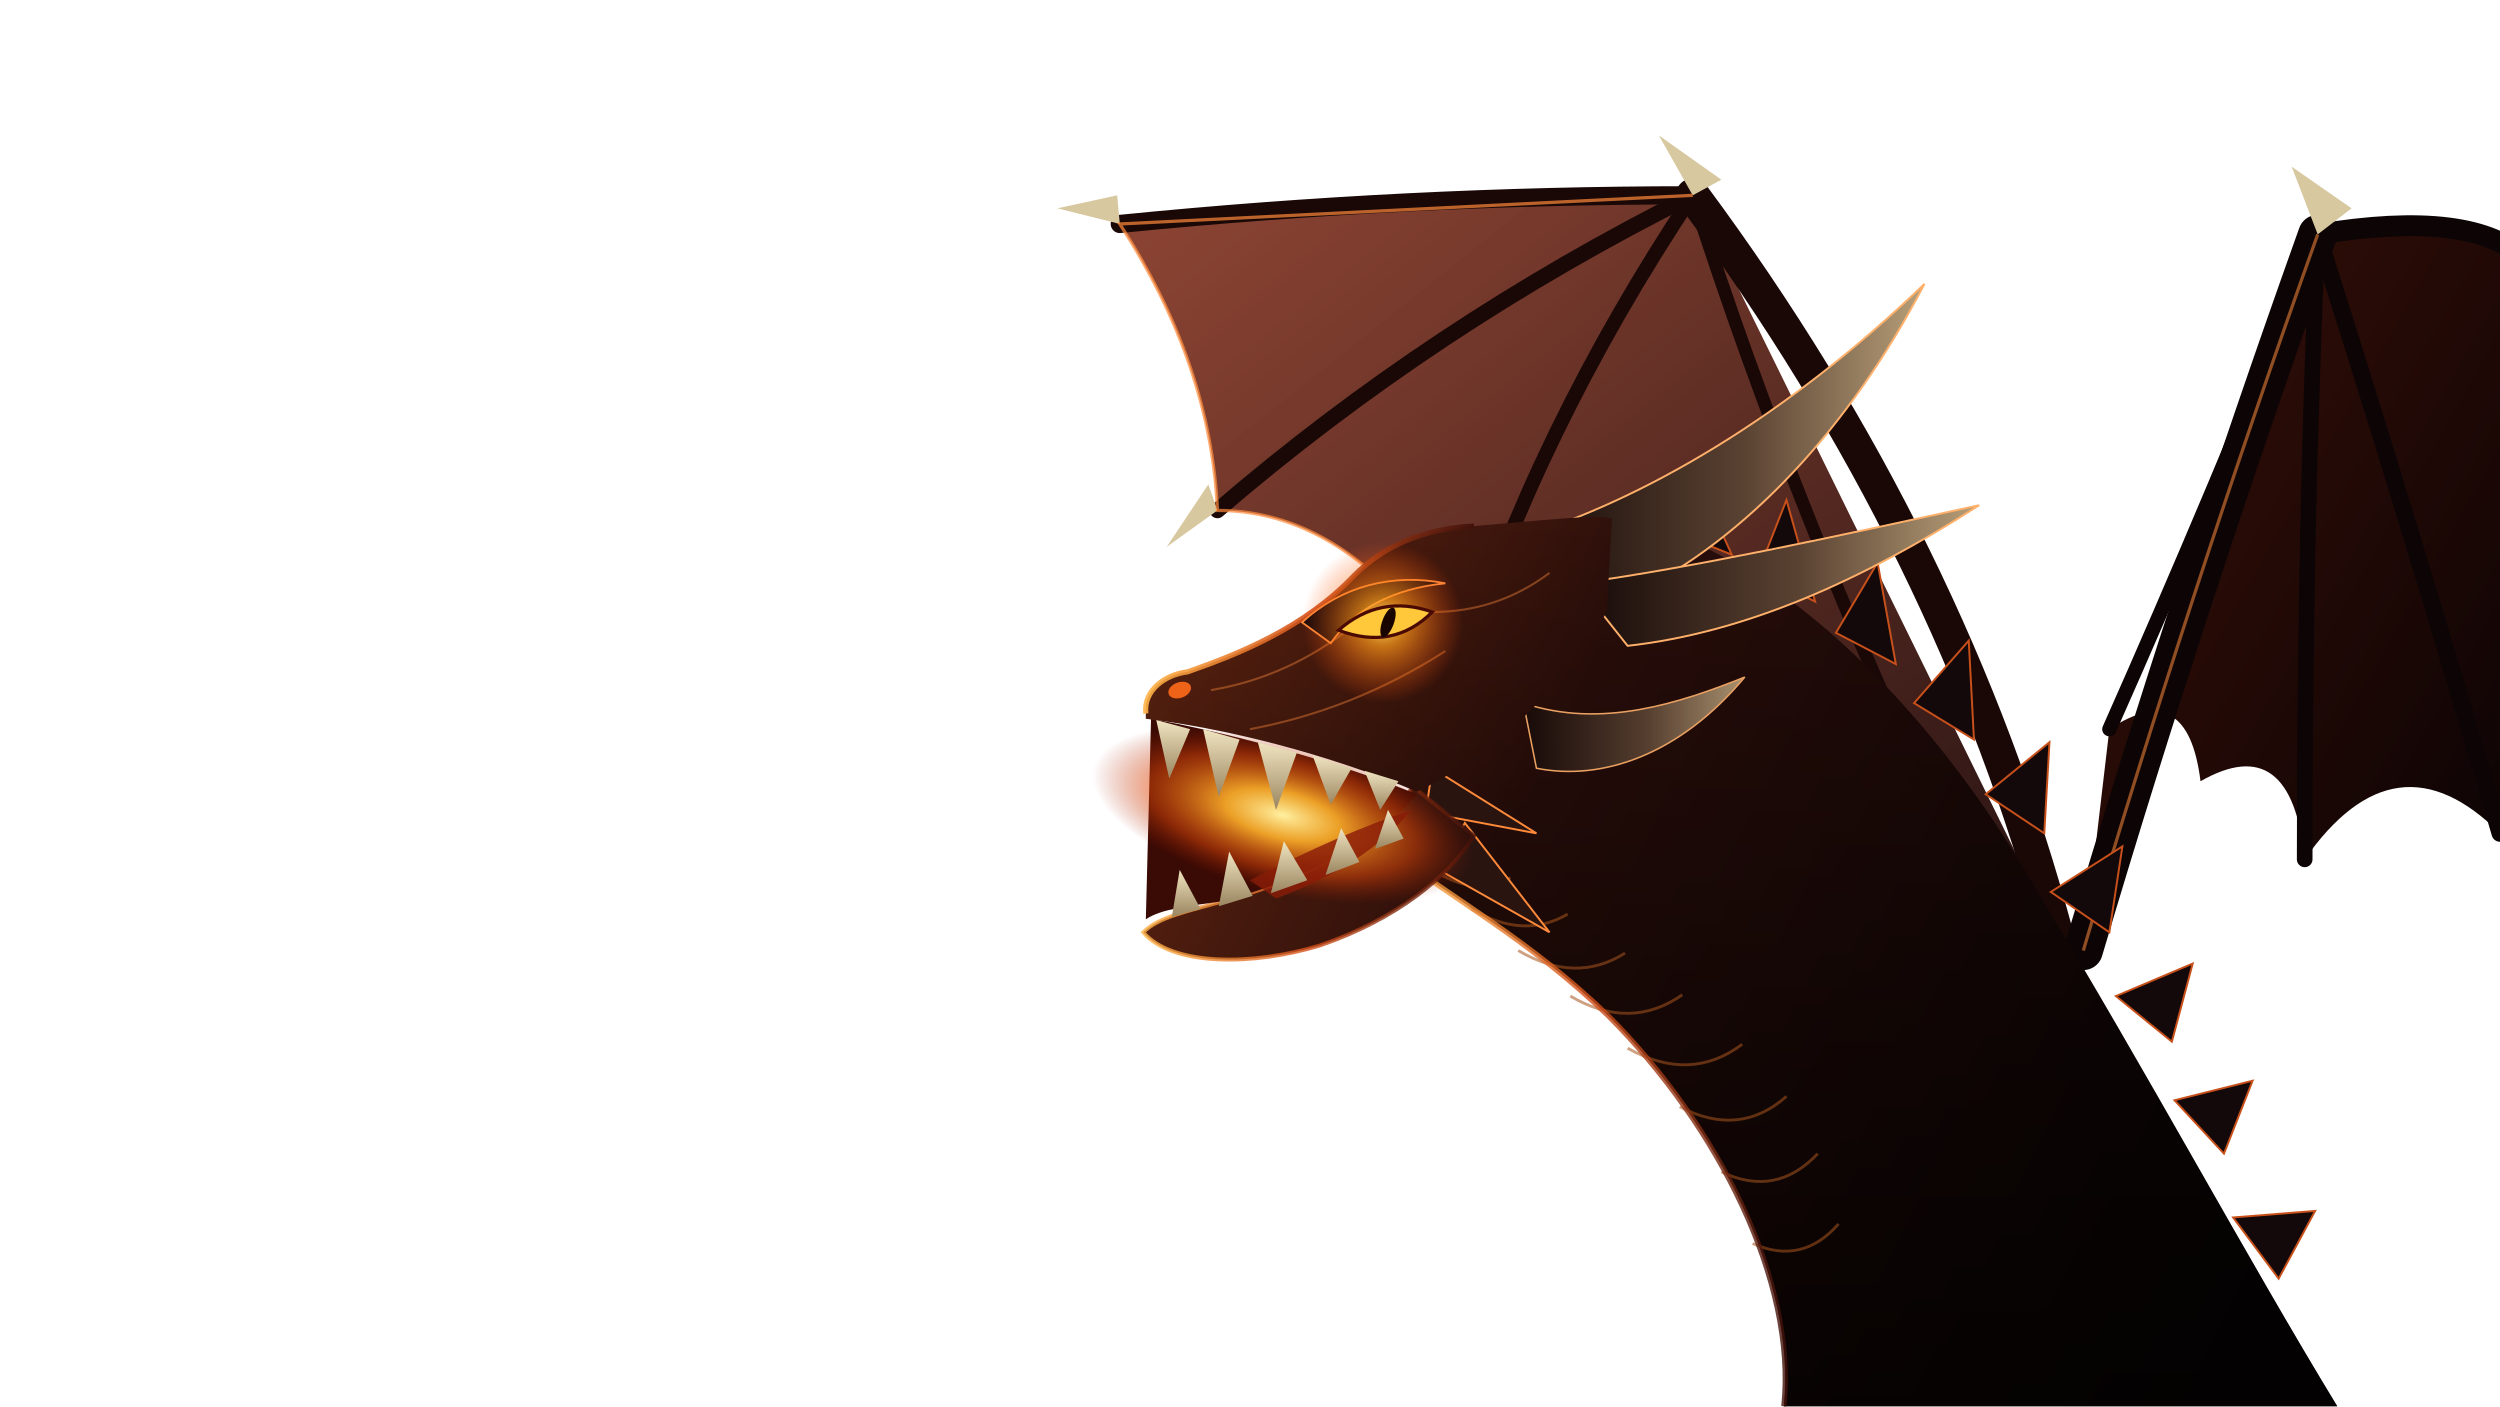
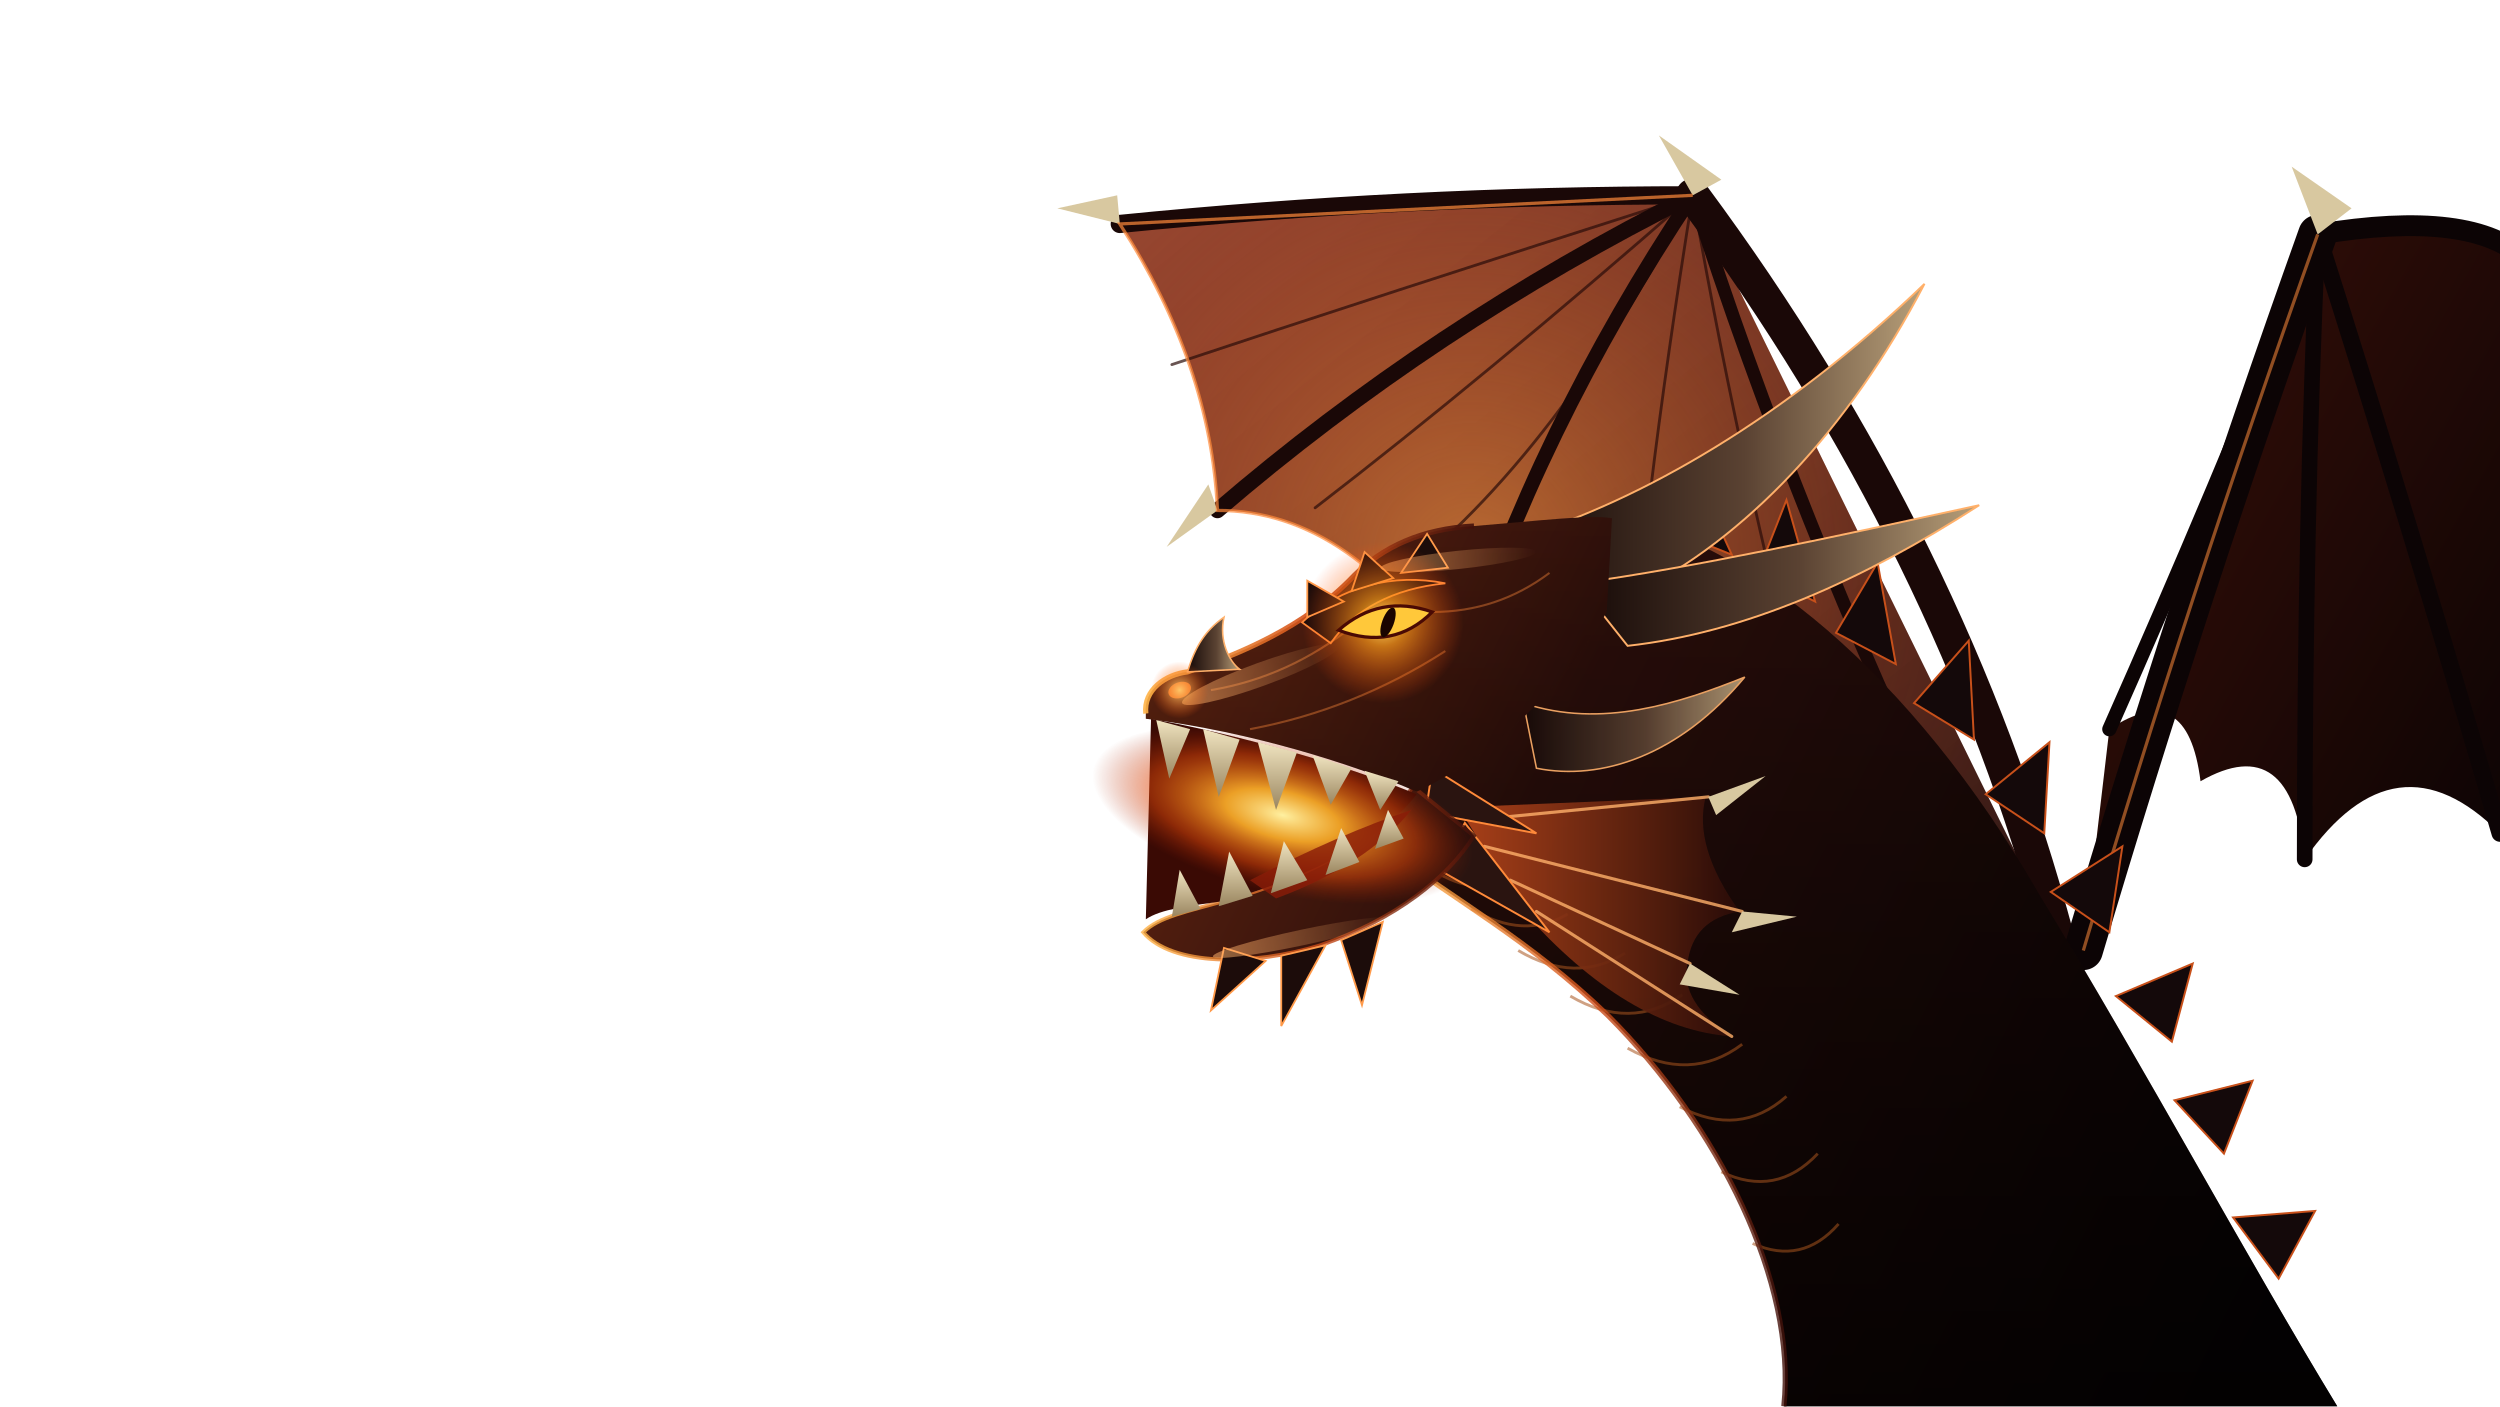
<svg xmlns="http://www.w3.org/2000/svg" width="1920" height="1080" viewBox="0 0 1920 1080">
  <defs>
    <linearGradient id="body" gradientUnits="userSpaceOnUse" x1="860" y1="420" x2="1800" y2="900">
      <stop offset="0" stop-color="#6a2812" />
      <stop offset="0.35" stop-color="#2a0e0a" />
      <stop offset="1" stop-color="#080304" />
    </linearGradient>
    <linearGradient id="bodyV" gradientUnits="userSpaceOnUse" x1="0" y1="380" x2="0" y2="1080">
      <stop offset="0" stop-color="#000000" stop-opacity="0" />
      <stop offset="1" stop-color="#000000" stop-opacity="0.65" />
    </linearGradient>
    <linearGradient id="rim" x1="0" y1="0" x2="1" y2="0">
      <stop offset="0" stop-color="#ffb347" />
      <stop offset="0.5" stop-color="#d4501a" />
      <stop offset="1" stop-color="#40100a" />
    </linearGradient>
    <linearGradient id="membrane" x1="0" y1="0" x2="1" y2="1">
      <stop offset="0" stop-color="#7a2410" stop-opacity="0.85" />
      <stop offset="1" stop-color="#1a0606" stop-opacity="0.95" />
    </linearGradient>
    <linearGradient id="membraneNear" x1="0" y1="0" x2="1" y2="1">
      <stop offset="0" stop-color="#3a1008" />
      <stop offset="1" stop-color="#0a0304" />
    </linearGradient>
    <linearGradient id="horn" x1="0" y1="0" x2="1" y2="0">
      <stop offset="0" stop-color="#150907" />
      <stop offset="0.55" stop-color="#5a4232" />
      <stop offset="1" stop-color="#b8a07a" />
    </linearGradient>
    <radialGradient id="eyeGlow" cx="0.5" cy="0.5" r="0.5">
      <stop offset="0" stop-color="#ffe070" stop-opacity="1" />
      <stop offset="0.3" stop-color="#ff9a1a" stop-opacity="0.7" />
      <stop offset="1" stop-color="#ff4a0a" stop-opacity="0" />
    </radialGradient>
    <radialGradient id="mouthGlow" cx="0.5" cy="0.5" r="0.5">
      <stop offset="0" stop-color="#fff0a0" stop-opacity="1" />
      <stop offset="0.3" stop-color="#ffb02a" stop-opacity="0.9" />
      <stop offset="0.7" stop-color="#e0480a" stop-opacity="0.5" />
      <stop offset="1" stop-color="#a02004" stop-opacity="0" />
    </radialGradient>
    <linearGradient id="tooth" x1="0" y1="0" x2="0" y2="1">
      <stop offset="0" stop-color="#f0e4c0" />
      <stop offset="1" stop-color="#9a8660" />
    </linearGradient>
+     <radialGradient id="wingGlow" gradientUnits="userSpaceOnUse" cx="1130" cy="430" r="520">
+       <stop offset="0" stop-color="#ff9a3c" stop-opacity="0.55" />
+       <stop offset="0.6" stop-color="#d4501a" stop-opacity="0.18" />
+       <stop offset="1" stop-color="#d4501a" stop-opacity="0" />
+     </radialGradient>
+     <linearGradient id="fin" x1="0" y1="0" x2="1" y2="0">
+       <stop offset="0" stop-color="#b8461a" stop-opacity="0.9" />
+       <stop offset="1" stop-color="#2a0c08" stop-opacity="0.95" />
+     </linearGradient>
+     <linearGradient id="hl" x1="0" y1="0" x2="1" y2="0">
+       <stop offset="0" stop-color="#ffb06a" stop-opacity="0.55" />
+       <stop offset="1" stop-color="#ffb06a" stop-opacity="0" />
+     </linearGradient>
+     <radialGradient id="nostrilGlow" cx="0.5" cy="0.5" r="0.5">
+       <stop offset="0" stop-color="#ffd070" stop-opacity="0.9" />
+       <stop offset="1" stop-color="#ff5a0a" stop-opacity="0" />
+     </radialGradient>
  </defs>
  <g>
    <path d="M1300 150 L860 172 Q930 280 935 392 Q1040 392 1120 520 Q1330 520 1500 650 L1580 720 Z" fill="url(#membrane)" />
+     <path d="M1300 150 L860 172 Q930 280 935 392 Q1040 392 1120 520 Q1330 520 1500 650 L1580 720 Z" fill="url(#wingGlow)" />
+     <g fill="none" stroke="#2a0c08" stroke-width="2.2" opacity="0.7" stroke-linecap="round">
+       <path d="M1300 150 Q1050 230 900 280" />
+       <path d="M1300 150 Q1140 290 1010 390" />
+       <path d="M1300 150 Q1190 360 1060 455" />
+       <path d="M1300 150 Q1260 400 1250 560" />
+       <path d="M1300 150 Q1340 380 1400 600" />
+       <path d="M1500 650 Q1380 560 1250 540" />
+     </g>
    <g fill="none" stroke="#1a0807" stroke-linecap="round">
      <path d="M1580 720 Q1500 420 1300 150" stroke-width="26" />
      <path d="M1300 150 Q1080 150 860 172" stroke-width="14" />
      <path d="M1300 150 Q1100 250 935 392" stroke-width="12" />
      <path d="M1300 150 Q1180 330 1120 520" stroke-width="11" />
      <path d="M1300 150 Q1380 400 1500 650" stroke-width="10" />
    </g>
    <path d="M1300 150 L1274 104 L1322 138 Z" fill="#d8c8a0" />
    <path d="M860 172 L812 160 L858 150 Z" fill="#d8c8a0" />
    <path d="M935 392 L896 420 L928 372 Z" fill="#d8c8a0" />
    <path d="M1300 150 L860 172 Q930 280 935 392 Q1040 392 1120 520" fill="none" stroke="#ff8a3a" stroke-width="2.5" opacity="0.7" />
  </g>
  <g>
    <path d="M1780 180 Q1860 150 1920 190 L1920 640 Q1840 560 1770 660 Q1760 560 1690 600 Q1680 520 1620 560 L1600 730 Z" fill="url(#membraneNear)" />
    <g fill="none" stroke="#0c0405" stroke-linecap="round">
      <path d="M1600 730 Q1680 460 1780 180" stroke-width="30" />
      <path d="M1780 180 Q1900 160 1940 200" stroke-width="16" />
      <path d="M1780 180 Q1850 400 1920 640" stroke-width="13" />
      <path d="M1780 180 Q1770 400 1770 660" stroke-width="12" />
      <path d="M1780 180 Q1700 380 1620 560" stroke-width="11" />
    </g>
    <path d="M1780 180 L1760 128 L1806 160 Z" fill="#d8c8a0" />
    <path d="M1780 180 Q1680 460 1600 730" fill="none" stroke="#ff8a3a" stroke-width="2.5" opacity="0.55" />
  </g>
  <g fill="#14090a" stroke="#c8501a" stroke-width="1.5">
    <path d="M1290 410 L1300 360 L1330 426 Z" />
    <path d="M1350 440 L1372 384 L1394 462 Z" />
    <path d="M1410 486 L1442 432 L1456 510 Z" />
    <path d="M1470 540 L1512 492 L1516 568 Z" />
    <path d="M1525 610 L1574 570 L1570 640 Z" />
    <path d="M1575 685 L1630 650 L1620 716 Z" />
    <path d="M1625 765 L1684 740 L1668 800 Z" />
    <path d="M1670 845 L1730 830 L1708 886 Z" />
    <path d="M1715 935 L1778 930 L1750 982 Z" />
  </g>
  <path id="neck" d="M1230 395 C1340 410 1470 520 1565 685 C1650 825 1725 965 1795 1080 L1370 1080 C1380 985 1320 865 1235 780 C1175 722 1115 690 1070 655 L1085 600 C1140 560 1205 495 1230 395 Z" fill="url(#body)" />
  <path d="M1230 395 C1340 410 1470 520 1565 685 C1650 825 1725 965 1795 1080 L1370 1080 C1380 985 1320 865 1235 780 C1175 722 1115 690 1070 655 L1085 600 C1140 560 1205 495 1230 395 Z" fill="url(#bodyV)" />
  <g fill="none" stroke="#a8541e" stroke-width="2.2" opacity="0.55">
    <path d="M1100 668 Q1135 690 1160 674" />
    <path d="M1130 698 Q1170 722 1204 702" />
    <path d="M1166 730 Q1210 756 1248 732" />
    <path d="M1206 765 Q1252 792 1292 764" />
    <path d="M1250 805 Q1298 832 1338 802" />
    <path d="M1290 850 Q1336 874 1372 842" />
    <path d="M1322 900 Q1364 920 1396 886" />
    <path d="M1346 955 Q1384 972 1412 940" />
  </g>
  <path d="M1085 606 C1115 585 1150 560 1180 520" fill="none" stroke="#ff9a3a" stroke-width="3" opacity="0.5" />
  <path d="M1070 655 C1115 690 1175 722 1235 780 C1320 865 1380 985 1370 1080" fill="none" stroke="url(#rim)" stroke-width="4" opacity="0.8" />
+   <path d="M1120 620 L1310 612 Q1300 650 1336 700 Q1300 706 1296 740 Q1290 770 1330 796 Q1250 790 1170 700 Z" fill="url(#fin)" />
+   <g fill="none" stroke="#ffb06a" stroke-width="2.4" stroke-linecap="round" opacity="0.8">
+     <path d="M1130 630 L1312 612" />
+     <path d="M1140 650 L1338 700" />
+     <path d="M1160 676 L1298 740" />
+     <path d="M1180 700 L1330 796" />
+   </g>
+   <path d="M1312 612 L1356 596 L1318 626 Z M1338 700 L1380 704 L1330 716 Z M1298 740 L1336 764 L1290 756 Z" fill="#d8c8a0" />
  <path d="M1170 412 C1260 384 1370 322 1478 218 C1420 330 1340 414 1255 456 Z" fill="url(#horn)" stroke="#ffb06a" stroke-width="1.5" />
  <path d="M1212 448 C1300 436 1410 412 1520 388 C1430 446 1340 486 1250 496 Z" fill="url(#horn)" stroke="#ffb06a" stroke-width="1.5" />
  <path d="M1170 540 C1230 560 1290 540 1340 520 C1290 580 1230 600 1180 590 Z" fill="url(#horn)" stroke="#ffb06a" stroke-width="1.2" opacity="0.9" />
  <path d="M1125 632 L1190 716 L1105 668 Z" fill="#2a1410" stroke="#ff8a3a" stroke-width="1.5" />
  <path d="M1100 590 L1180 640 L1095 624 Z" fill="#2a1410" stroke="#ff8a3a" stroke-width="1.5" />
  <path d="M1085 604 C1062 642 1012 672 940 692 C912 700 890 704 878 716 C900 742 962 742 1014 726 C1072 706 1112 674 1132 642 Z" fill="url(#body)" />
  <path d="M1085 604 C1062 642 1012 672 940 692 C912 700 890 704 878 716 C900 742 962 742 1014 726 C1072 706 1112 674 1132 642 Z" fill="none" stroke="url(#rim)" stroke-width="3" opacity="0.8" />
  <path d="M884 552 C960 566 1040 590 1088 610 C1062 644 1010 672 940 692 C912 696 892 698 880 706 Z" fill="#3a0a04" />
  <ellipse id="mouthGlow" cx="985" cy="626" rx="150" ry="60" fill="url(#mouthGlow)" transform="rotate(14 985 626)" />
  <path d="M960 676 Q1030 640 1084 622 Q1050 664 980 690 Z" fill="#8a1c08" opacity="0.8" />
  <g fill="url(#tooth)">
    <path d="M900 704 L906 668 L922 698 Z" />
    <path d="M936 696 L944 654 L962 688 Z" />
    <path d="M976 686 L986 646 L1004 676 Z" />
    <path d="M1018 672 L1030 636 L1044 662 Z" />
    <path d="M1056 652 L1066 622 L1078 644 Z" />
  </g>
  <path d="M880 548 C878 530 895 518 912 516 C952 502 1002 482 1040 442 C1062 420 1092 406 1132 404 C1182 400 1222 395 1238 398 L1234 470 C1204 522 1152 578 1088 608 C1042 588 962 562 880 552 Z" fill="url(#body)" />
  <path d="M880 548 C878 530 895 518 912 516 C952 502 1002 482 1040 442 C1062 420 1092 406 1132 404 C1182 400 1222 395 1238 398 L1234 470 C1204 522 1152 578 1088 608 C1042 588 962 562 880 552 Z" fill="url(#bodyV)" />
  <path d="M880 548 C878 530 895 518 912 516 C952 502 1002 482 1040 442 C1062 420 1092 406 1132 404" fill="none" stroke="url(#rim)" stroke-width="4" opacity="0.9" />
  <path d="M1000 478 C1030 450 1070 440 1110 448 C1070 452 1040 468 1022 494 Z" fill="#14090a" stroke="#ff8a3a" stroke-width="1.4" />
  <ellipse cx="906" cy="530" rx="9" ry="6" fill="#ff6a1a" opacity="0.9" transform="rotate(-20 906 530)" />
  <g fill="none" stroke="#ff8a3a" stroke-width="1.6" opacity="0.4">
    <path d="M930 530 Q990 520 1040 480" />
    <path d="M960 560 Q1040 545 1110 500" />
    <path d="M1100 470 Q1150 470 1190 440" />
  </g>
  <g fill="url(#tooth)">
    <path d="M888 553 L898 598 L914 560 Z" />
    <path d="M924 560 L936 612 L952 568 Z" />
    <path d="M966 570 L980 622 L996 578 Z" />
    <path d="M1008 580 L1022 618 L1038 590 Z" />
    <path d="M1048 592 L1060 622 L1074 600 Z" />
  </g>
+   <path d="M1004 474 L1004 446 L1032 462 Z M1038 454 L1048 424 L1070 444 Z M1076 440 L1096 410 L1112 436 Z" fill="#1c0c0a" stroke="#ff9a4a" stroke-width="1.4" />
+   <path d="M912 516 C918 496 926 484 940 474 C936 492 944 508 952 514 Z" fill="url(#horn)" stroke="#ffb06a" stroke-width="1.2" />
+   <path d="M940 728 L930 776 L972 738 Z M984 734 L984 788 L1018 726 Z M1030 722 L1046 772 L1062 708 Z" fill="#1c0c0a" stroke="#ff9a4a" stroke-width="1.4" />
+   <ellipse cx="968" cy="518" rx="64" ry="9" fill="url(#hl)" transform="rotate(-20 968 518)" />
+   <ellipse cx="1120" cy="430" rx="60" ry="7" fill="url(#hl)" transform="rotate(-6 1120 430)" />
+   <ellipse cx="1000" cy="720" rx="70" ry="6" fill="url(#hl)" transform="rotate(-12 1000 720)" />
+   <circle cx="906" cy="530" r="22" fill="url(#nostrilGlow)" />
  <circle cx="1062" cy="478" r="62" fill="url(#eyeGlow)" />
  <path d="M1028 484 Q1060 456 1100 470 Q1070 500 1028 484 Z" fill="#ffc83a" stroke="#4a0a04" stroke-width="2.5" />
  <ellipse cx="1066" cy="478" rx="4.5" ry="12" fill="#1a0400" transform="rotate(20 1066 478)" />
</svg>
